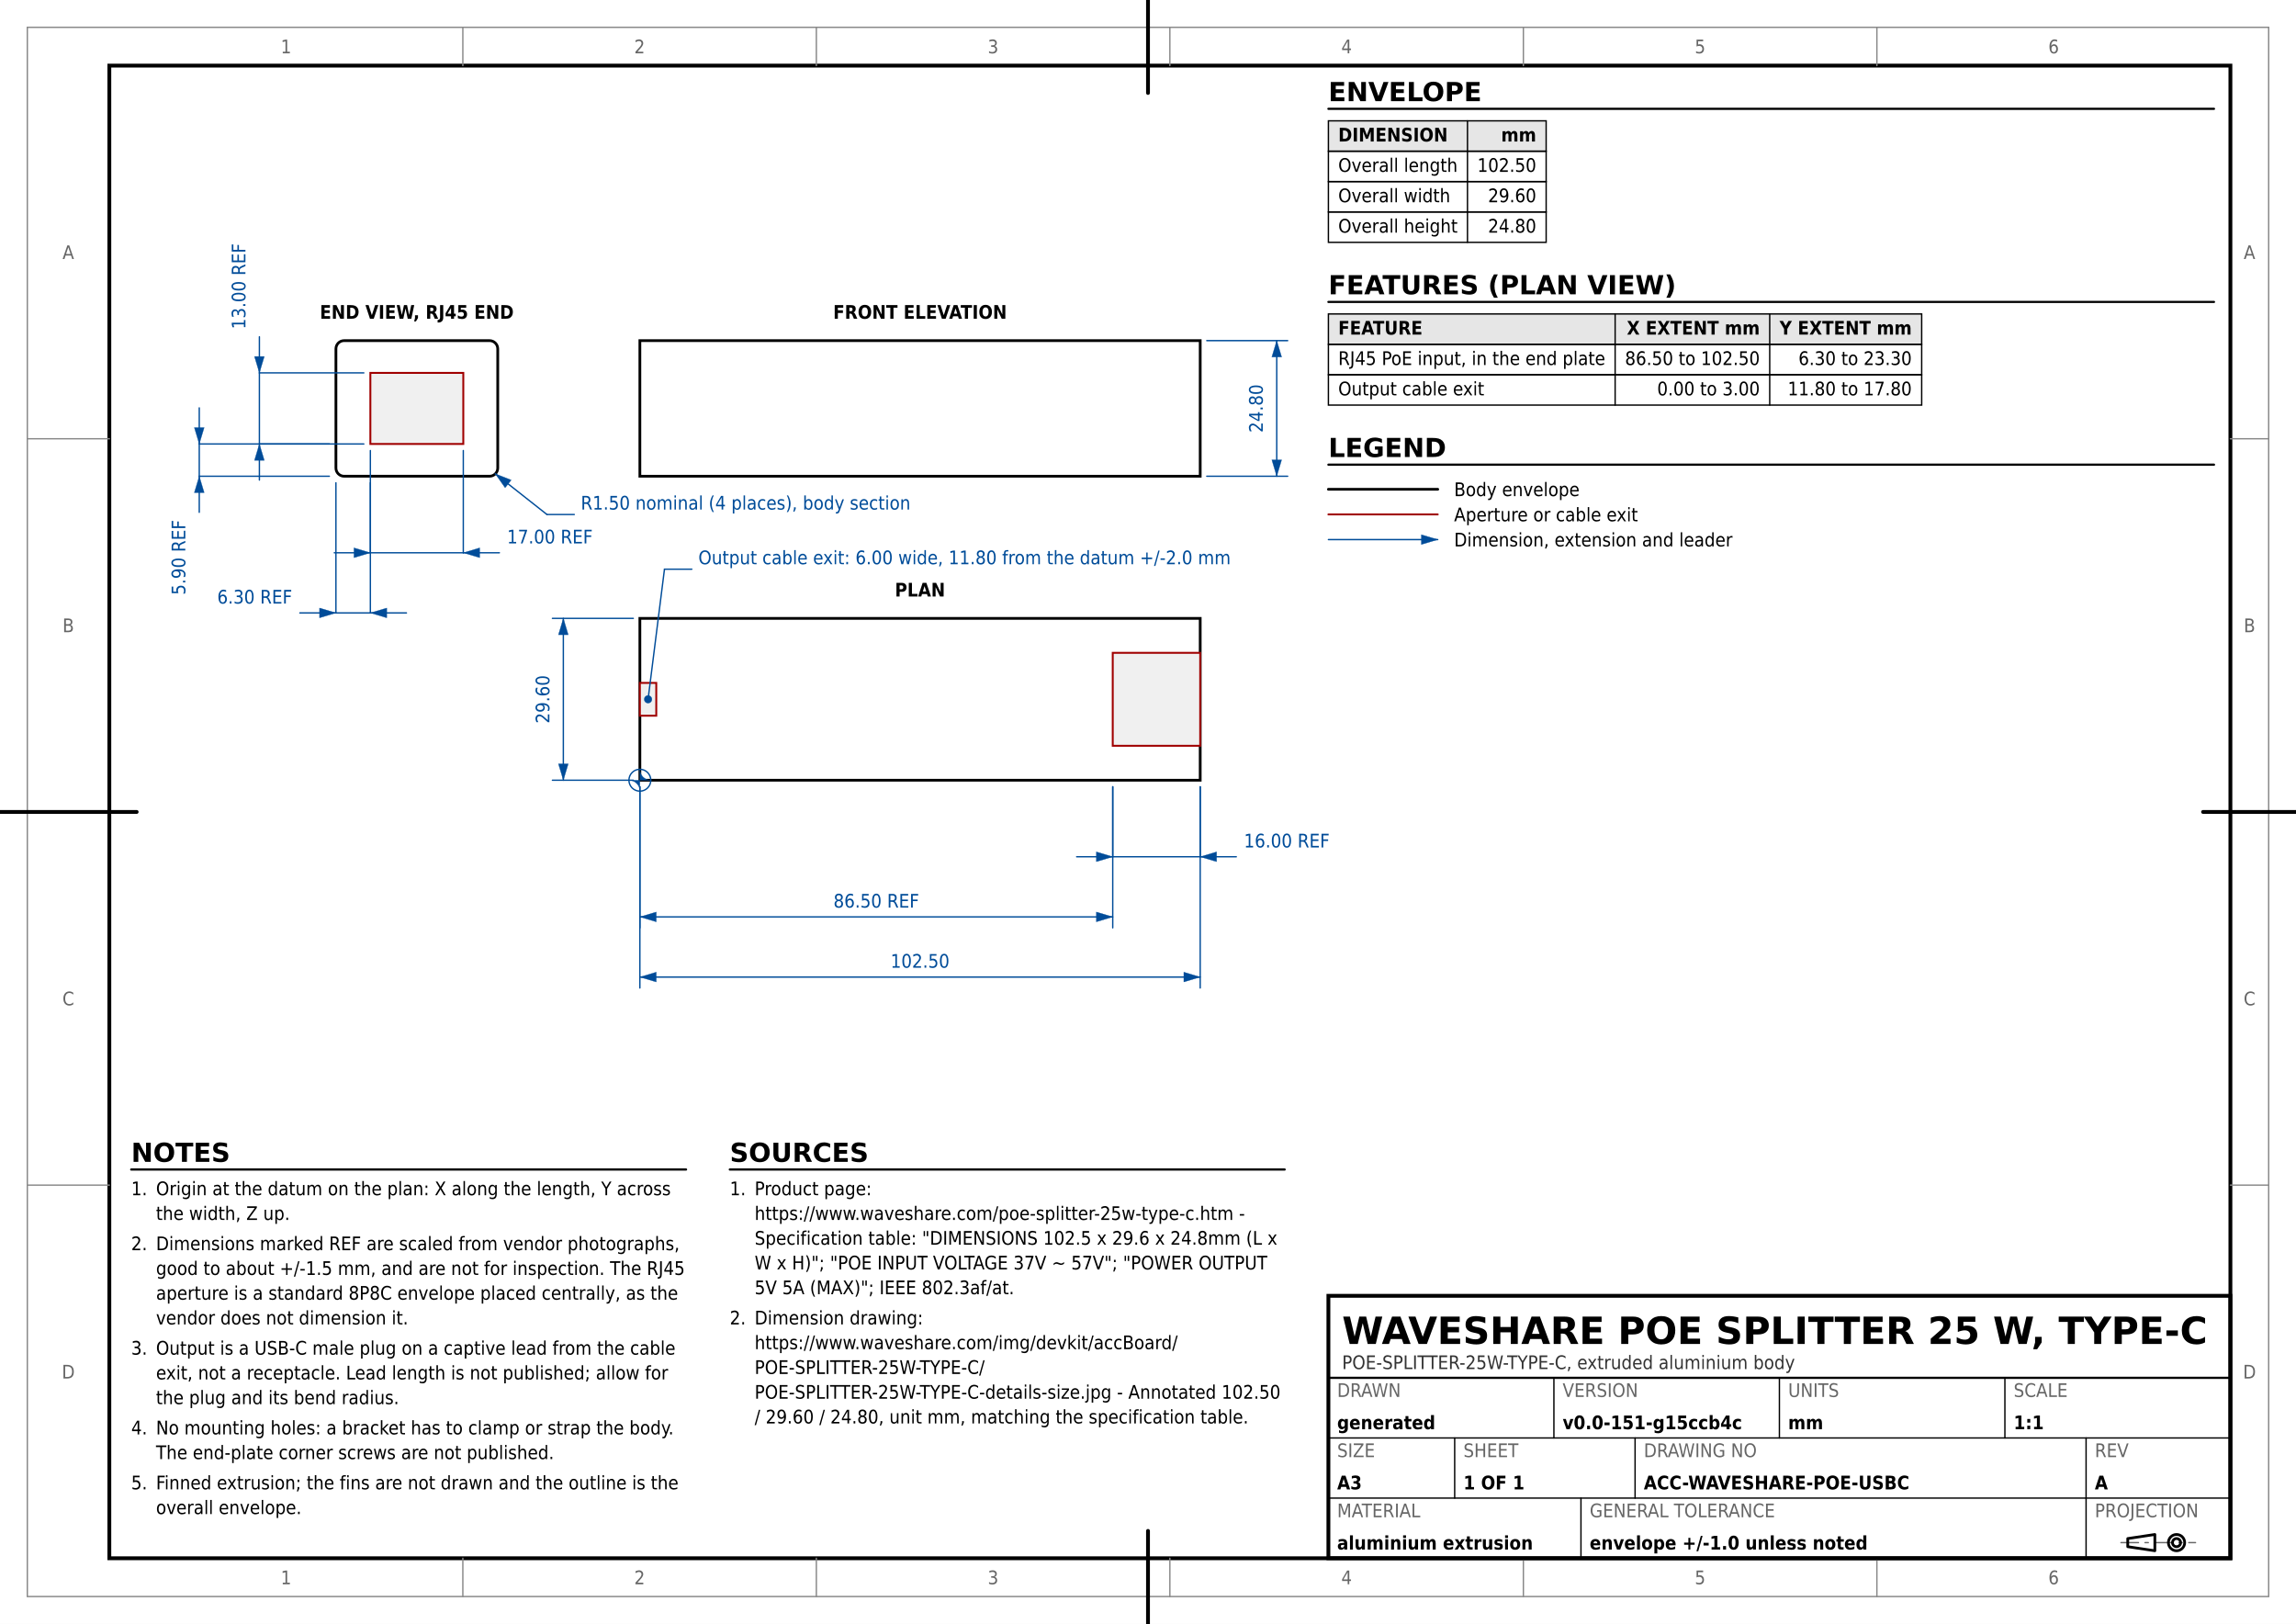
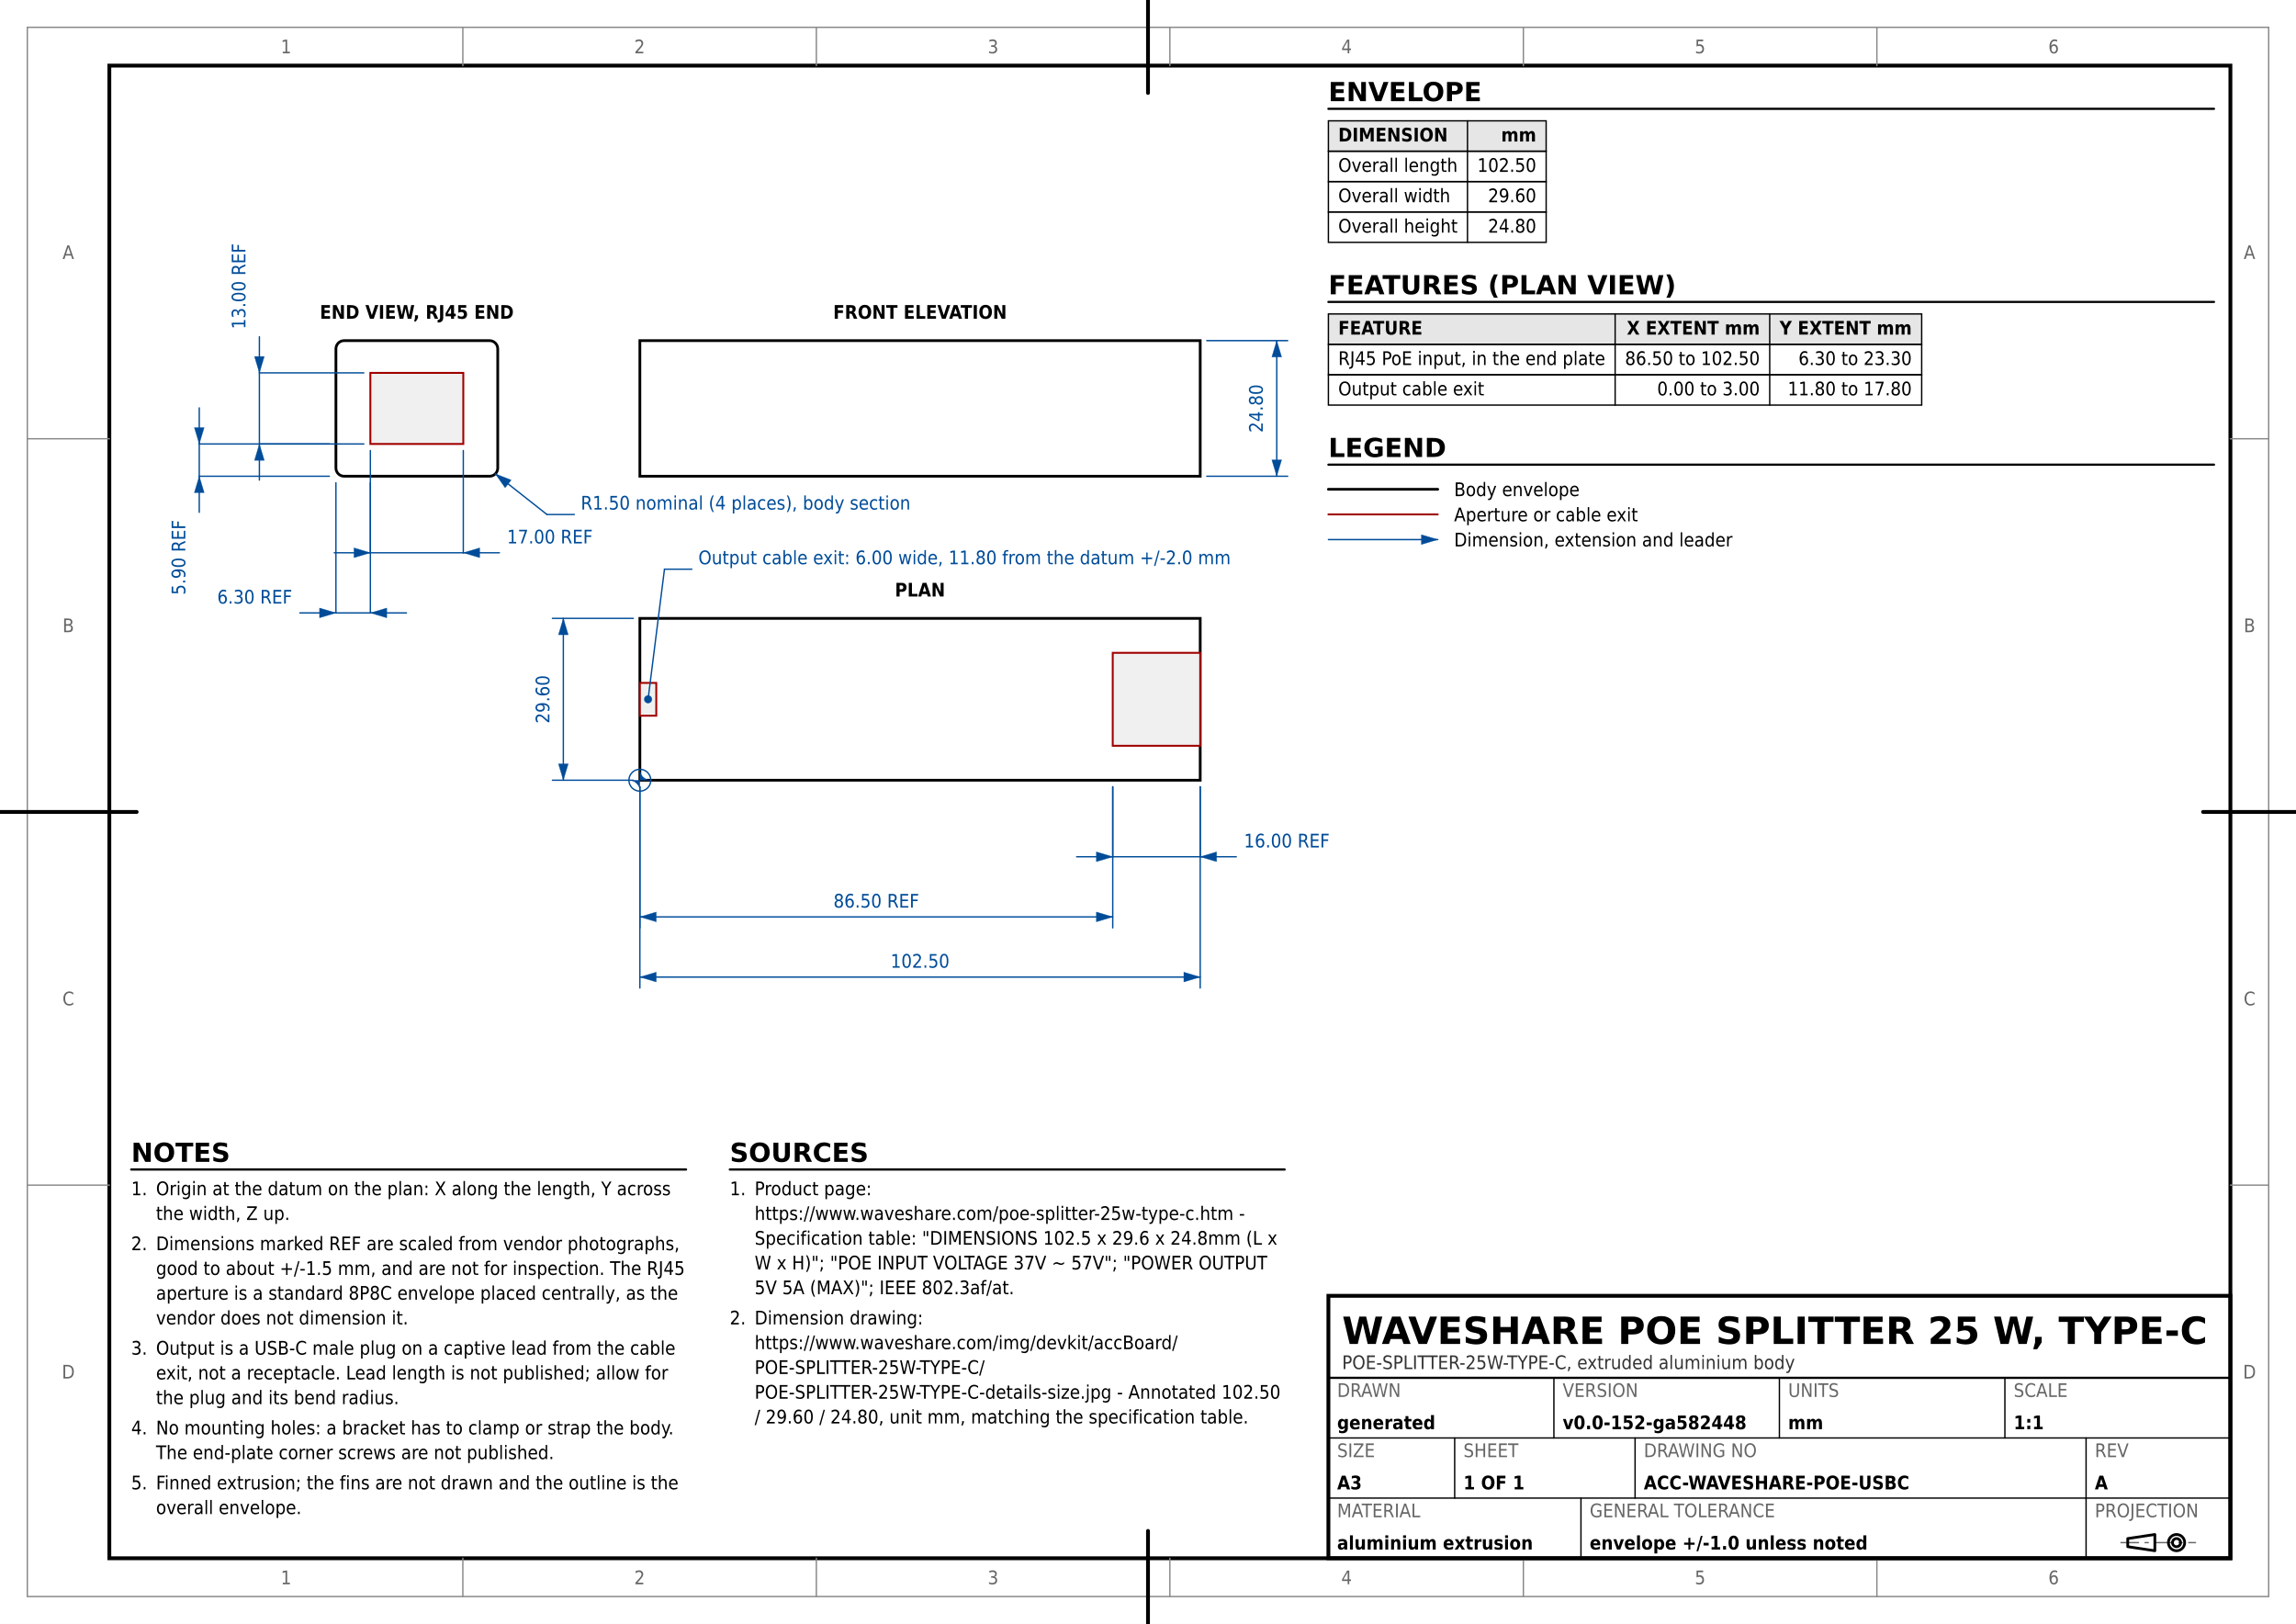
<svg xmlns="http://www.w3.org/2000/svg" version="1.1" width="420mm" height="297mm" viewBox="0 0 420 297">
  <rect width="100%" height="100%" fill="#ffffff" />
  <rect x="5" y="5" width="410" height="287" fill="none" stroke="#888888" stroke-width="0.25" />
  <rect x="20" y="12" width="388" height="273" fill="none" stroke="#000000" stroke-width="0.7" />
  <text x="52.333" y="289.75" font-family="DejaVu Sans Condensed, DejaVu Sans, Liberation Sans, sans-serif" font-size="3.429" fill="#666666" text-anchor="middle">1</text>
  <text x="52.333" y="9.75" font-family="DejaVu Sans Condensed, DejaVu Sans, Liberation Sans, sans-serif" font-size="3.429" fill="#666666" text-anchor="middle">1</text>
  <line x1="84.667" y1="292" x2="84.667" y2="285" stroke="#888888" stroke-width="0.25" stroke-linecap="round" />
  <line x1="84.667" y1="12" x2="84.667" y2="5" stroke="#888888" stroke-width="0.25" stroke-linecap="round" />
  <text x="117" y="289.75" font-family="DejaVu Sans Condensed, DejaVu Sans, Liberation Sans, sans-serif" font-size="3.429" fill="#666666" text-anchor="middle">2</text>
  <text x="117" y="9.75" font-family="DejaVu Sans Condensed, DejaVu Sans, Liberation Sans, sans-serif" font-size="3.429" fill="#666666" text-anchor="middle">2</text>
  <line x1="149.333" y1="292" x2="149.333" y2="285" stroke="#888888" stroke-width="0.25" stroke-linecap="round" />
  <line x1="149.333" y1="12" x2="149.333" y2="5" stroke="#888888" stroke-width="0.25" stroke-linecap="round" />
  <text x="181.667" y="289.75" font-family="DejaVu Sans Condensed, DejaVu Sans, Liberation Sans, sans-serif" font-size="3.429" fill="#666666" text-anchor="middle">3</text>
  <text x="181.667" y="9.75" font-family="DejaVu Sans Condensed, DejaVu Sans, Liberation Sans, sans-serif" font-size="3.429" fill="#666666" text-anchor="middle">3</text>
  <line x1="214" y1="292" x2="214" y2="285" stroke="#888888" stroke-width="0.25" stroke-linecap="round" />
  <line x1="214" y1="12" x2="214" y2="5" stroke="#888888" stroke-width="0.25" stroke-linecap="round" />
  <text x="246.333" y="289.75" font-family="DejaVu Sans Condensed, DejaVu Sans, Liberation Sans, sans-serif" font-size="3.429" fill="#666666" text-anchor="middle">4</text>
  <text x="246.333" y="9.75" font-family="DejaVu Sans Condensed, DejaVu Sans, Liberation Sans, sans-serif" font-size="3.429" fill="#666666" text-anchor="middle">4</text>
  <line x1="278.667" y1="292" x2="278.667" y2="285" stroke="#888888" stroke-width="0.25" stroke-linecap="round" />
  <line x1="278.667" y1="12" x2="278.667" y2="5" stroke="#888888" stroke-width="0.25" stroke-linecap="round" />
  <text x="311" y="289.75" font-family="DejaVu Sans Condensed, DejaVu Sans, Liberation Sans, sans-serif" font-size="3.429" fill="#666666" text-anchor="middle">5</text>
  <text x="311" y="9.75" font-family="DejaVu Sans Condensed, DejaVu Sans, Liberation Sans, sans-serif" font-size="3.429" fill="#666666" text-anchor="middle">5</text>
  <line x1="343.333" y1="292" x2="343.333" y2="285" stroke="#888888" stroke-width="0.25" stroke-linecap="round" />
  <line x1="343.333" y1="12" x2="343.333" y2="5" stroke="#888888" stroke-width="0.25" stroke-linecap="round" />
  <text x="375.667" y="289.75" font-family="DejaVu Sans Condensed, DejaVu Sans, Liberation Sans, sans-serif" font-size="3.429" fill="#666666" text-anchor="middle">6</text>
  <text x="375.667" y="9.75" font-family="DejaVu Sans Condensed, DejaVu Sans, Liberation Sans, sans-serif" font-size="3.429" fill="#666666" text-anchor="middle">6</text>
  <text x="12.5" y="252.125" font-family="DejaVu Sans Condensed, DejaVu Sans, Liberation Sans, sans-serif" font-size="3.429" fill="#666666" text-anchor="middle">D</text>
  <text x="411.5" y="252.125" font-family="DejaVu Sans Condensed, DejaVu Sans, Liberation Sans, sans-serif" font-size="3.429" fill="#666666" text-anchor="middle">D</text>
  <line x1="5" y1="216.75" x2="20" y2="216.75" stroke="#888888" stroke-width="0.25" stroke-linecap="round" />
  <line x1="408" y1="216.75" x2="415" y2="216.75" stroke="#888888" stroke-width="0.25" stroke-linecap="round" />
  <text x="12.5" y="183.875" font-family="DejaVu Sans Condensed, DejaVu Sans, Liberation Sans, sans-serif" font-size="3.429" fill="#666666" text-anchor="middle">C</text>
  <text x="411.5" y="183.875" font-family="DejaVu Sans Condensed, DejaVu Sans, Liberation Sans, sans-serif" font-size="3.429" fill="#666666" text-anchor="middle">C</text>
  <line x1="5" y1="148.5" x2="20" y2="148.5" stroke="#888888" stroke-width="0.25" stroke-linecap="round" />
  <line x1="408" y1="148.5" x2="415" y2="148.5" stroke="#888888" stroke-width="0.25" stroke-linecap="round" />
  <text x="12.5" y="115.625" font-family="DejaVu Sans Condensed, DejaVu Sans, Liberation Sans, sans-serif" font-size="3.429" fill="#666666" text-anchor="middle">B</text>
  <text x="411.5" y="115.625" font-family="DejaVu Sans Condensed, DejaVu Sans, Liberation Sans, sans-serif" font-size="3.429" fill="#666666" text-anchor="middle">B</text>
  <line x1="5" y1="80.25" x2="20" y2="80.25" stroke="#888888" stroke-width="0.25" stroke-linecap="round" />
  <line x1="408" y1="80.25" x2="415" y2="80.25" stroke="#888888" stroke-width="0.25" stroke-linecap="round" />
  <text x="12.5" y="47.375" font-family="DejaVu Sans Condensed, DejaVu Sans, Liberation Sans, sans-serif" font-size="3.429" fill="#666666" text-anchor="middle">A</text>
  <text x="411.5" y="47.375" font-family="DejaVu Sans Condensed, DejaVu Sans, Liberation Sans, sans-serif" font-size="3.429" fill="#666666" text-anchor="middle">A</text>
  <line x1="210" y1="297" x2="210" y2="280" stroke="#000000" stroke-width="0.7" stroke-linecap="round" />
  <line x1="210" y1="17" x2="210" y2="0" stroke="#000000" stroke-width="0.7" stroke-linecap="round" />
  <line x1="0" y1="148.5" x2="25" y2="148.5" stroke="#000000" stroke-width="0.7" stroke-linecap="round" />
  <line x1="403" y1="148.5" x2="420" y2="148.5" stroke="#000000" stroke-width="0.7" stroke-linecap="round" />
  <rect x="117.05" y="62.3" width="102.5" height="24.8" fill="none" stroke="#000000" stroke-width="0.5" />
  <rect x="117.05" y="113.1" width="102.5" height="29.6" fill="none" stroke="#000000" stroke-width="0.5" />
  <rect x="61.45" y="62.3" width="29.6" height="24.8" fill="none" stroke="#000000" stroke-width="0.5" rx="1.5" ry="1.5" />
  <text x="168.3" y="58.3" font-family="DejaVu Sans Condensed, DejaVu Sans, Liberation Sans, sans-serif" font-size="3.429" fill="#000000" text-anchor="middle" font-weight="bold">FRONT ELEVATION</text>
  <text x="168.3" y="109.1" font-family="DejaVu Sans Condensed, DejaVu Sans, Liberation Sans, sans-serif" font-size="3.429" fill="#000000" text-anchor="middle" font-weight="bold">PLAN</text>
  <text x="76.25" y="58.3" font-family="DejaVu Sans Condensed, DejaVu Sans, Liberation Sans, sans-serif" font-size="3.429" fill="#000000" text-anchor="middle" font-weight="bold">END VIEW, RJ45 END</text>
  <rect x="203.55" y="119.4" width="16" height="17" fill="#f0f0f0" stroke="#a00000" stroke-width="0.35" />
  <rect x="67.75" y="68.2" width="17" height="13" fill="#f0f0f0" stroke="#a00000" stroke-width="0.35" />
  <line x1="67.75" y1="82.4" x2="67.75" y2="101.1" stroke="#004c99" stroke-width="0.25" stroke-linecap="round" />
  <line x1="84.75" y1="82.4" x2="84.75" y2="101.1" stroke="#004c99" stroke-width="0.25" stroke-linecap="round" />
  <line x1="67.75" y1="101.1" x2="84.75" y2="101.1" stroke="#004c99" stroke-width="0.25" stroke-linecap="round" />
  <polygon points="67.75,101.1 64.75,100.2 64.75,102" fill="#004c99" stroke="#004c99" stroke-width="0.05" stroke-linejoin="round" />
  <polygon points="84.75,101.1 87.75,102 87.75,100.2" fill="#004c99" stroke="#004c99" stroke-width="0.05" stroke-linejoin="round" />
  <line x1="61.15" y1="101.1" x2="67.75" y2="101.1" stroke="#004c99" stroke-width="0.25" stroke-linecap="round" />
  <line x1="84.75" y1="101.1" x2="91.35" y2="101.1" stroke="#004c99" stroke-width="0.25" stroke-linecap="round" />
  <text x="92.75" y="99.391" font-family="DejaVu Sans Condensed, DejaVu Sans, Liberation Sans, sans-serif" font-size="3.429" fill="#004c99" text-anchor="start">17.00 REF</text>
  <line x1="61.45" y1="88.3" x2="61.45" y2="112.1" stroke="#004c99" stroke-width="0.25" stroke-linecap="round" />
  <line x1="67.75" y1="88.3" x2="67.75" y2="112.1" stroke="#004c99" stroke-width="0.25" stroke-linecap="round" />
  <line x1="61.45" y1="112.1" x2="67.75" y2="112.1" stroke="#004c99" stroke-width="0.25" stroke-linecap="round" />
  <polygon points="61.45,112.1 58.45,111.2 58.45,113" fill="#004c99" stroke="#004c99" stroke-width="0.05" stroke-linejoin="round" />
  <polygon points="67.75,112.1 70.75,113 70.75,111.2" fill="#004c99" stroke="#004c99" stroke-width="0.05" stroke-linejoin="round" />
  <line x1="54.85" y1="112.1" x2="61.45" y2="112.1" stroke="#004c99" stroke-width="0.25" stroke-linecap="round" />
  <line x1="67.75" y1="112.1" x2="74.35" y2="112.1" stroke="#004c99" stroke-width="0.25" stroke-linecap="round" />
  <text x="53.45" y="110.391" font-family="DejaVu Sans Condensed, DejaVu Sans, Liberation Sans, sans-serif" font-size="3.429" fill="#004c99" text-anchor="end">6.30 REF</text>
  <line x1="66.55" y1="81.2" x2="47.45" y2="81.2" stroke="#004c99" stroke-width="0.25" stroke-linecap="round" />
  <line x1="66.55" y1="68.2" x2="47.45" y2="68.2" stroke="#004c99" stroke-width="0.25" stroke-linecap="round" />
  <line x1="47.45" y1="81.2" x2="47.45" y2="68.2" stroke="#004c99" stroke-width="0.25" stroke-linecap="round" />
  <polygon points="47.45,81.2 46.55,84.2 48.35,84.2" fill="#004c99" stroke="#004c99" stroke-width="0.05" stroke-linejoin="round" />
  <polygon points="47.45,68.2 48.35,65.2 46.55,65.2" fill="#004c99" stroke="#004c99" stroke-width="0.05" stroke-linejoin="round" />
  <line x1="47.45" y1="87.8" x2="47.45" y2="81.2" stroke="#004c99" stroke-width="0.25" stroke-linecap="round" />
  <line x1="47.45" y1="68.2" x2="47.45" y2="61.6" stroke="#004c99" stroke-width="0.25" stroke-linecap="round" />
  <text x="44.895" y="60.2" font-family="DejaVu Sans Condensed, DejaVu Sans, Liberation Sans, sans-serif" font-size="3.429" fill="#004c99" text-anchor="start" transform="rotate(-90 44.8953 60.2)">13.00 REF</text>
  <line x1="60.25" y1="87.1" x2="36.45" y2="87.1" stroke="#004c99" stroke-width="0.25" stroke-linecap="round" />
  <line x1="60.25" y1="81.2" x2="36.45" y2="81.2" stroke="#004c99" stroke-width="0.25" stroke-linecap="round" />
  <line x1="36.45" y1="87.1" x2="36.45" y2="81.2" stroke="#004c99" stroke-width="0.25" stroke-linecap="round" />
  <polygon points="36.45,87.1 35.55,90.1 37.35,90.1" fill="#004c99" stroke="#004c99" stroke-width="0.05" stroke-linejoin="round" />
  <polygon points="36.45,81.2 37.35,78.2 35.55,78.2" fill="#004c99" stroke="#004c99" stroke-width="0.05" stroke-linejoin="round" />
  <line x1="36.45" y1="93.7" x2="36.45" y2="87.1" stroke="#004c99" stroke-width="0.25" stroke-linecap="round" />
  <line x1="36.45" y1="81.2" x2="36.45" y2="74.6" stroke="#004c99" stroke-width="0.25" stroke-linecap="round" />
  <text x="33.895" y="95.1" font-family="DejaVu Sans Condensed, DejaVu Sans, Liberation Sans, sans-serif" font-size="3.429" fill="#004c99" text-anchor="end" transform="rotate(-90 33.8953 95.1)">5.90 REF</text>
  <line x1="203.55" y1="143.9" x2="203.55" y2="156.7" stroke="#004c99" stroke-width="0.25" stroke-linecap="round" />
  <line x1="219.55" y1="143.9" x2="219.55" y2="156.7" stroke="#004c99" stroke-width="0.25" stroke-linecap="round" />
  <line x1="203.55" y1="156.7" x2="219.55" y2="156.7" stroke="#004c99" stroke-width="0.25" stroke-linecap="round" />
  <polygon points="203.55,156.7 200.55,155.8 200.55,157.6" fill="#004c99" stroke="#004c99" stroke-width="0.05" stroke-linejoin="round" />
  <polygon points="219.55,156.7 222.55,157.6 222.55,155.8" fill="#004c99" stroke="#004c99" stroke-width="0.05" stroke-linejoin="round" />
  <line x1="196.95" y1="156.7" x2="203.55" y2="156.7" stroke="#004c99" stroke-width="0.25" stroke-linecap="round" />
  <line x1="219.55" y1="156.7" x2="226.15" y2="156.7" stroke="#004c99" stroke-width="0.25" stroke-linecap="round" />
  <text x="227.55" y="154.991" font-family="DejaVu Sans Condensed, DejaVu Sans, Liberation Sans, sans-serif" font-size="3.429" fill="#004c99" text-anchor="start">16.00 REF</text>
  <line x1="117.05" y1="143.9" x2="117.05" y2="169.7" stroke="#004c99" stroke-width="0.25" stroke-linecap="round" />
  <line x1="203.55" y1="143.9" x2="203.55" y2="169.7" stroke="#004c99" stroke-width="0.25" stroke-linecap="round" />
  <line x1="117.05" y1="167.7" x2="203.55" y2="167.7" stroke="#004c99" stroke-width="0.25" stroke-linecap="round" />
  <polygon points="117.05,167.7 120.05,168.6 120.05,166.8" fill="#004c99" stroke="#004c99" stroke-width="0.05" stroke-linejoin="round" />
  <polygon points="203.55,167.7 200.55,166.8 200.55,168.6" fill="#004c99" stroke="#004c99" stroke-width="0.05" stroke-linejoin="round" />
  <text x="160.3" y="165.991" font-family="DejaVu Sans Condensed, DejaVu Sans, Liberation Sans, sans-serif" font-size="3.429" fill="#004c99" text-anchor="middle">86.50 REF</text>
  <rect x="117.05" y="124.9" width="3" height="6" fill="#f0f0f0" stroke="#a00000" stroke-width="0.35" />
  <circle cx="118.55" cy="127.9" r="0.7" fill="#004c99" stroke="#004c99" stroke-width="0.05" />
  <line x1="118.55" y1="127.9" x2="121.55" y2="104.1" stroke="#004c99" stroke-width="0.25" stroke-linecap="round" />
  <line x1="121.55" y1="104.1" x2="126.55" y2="104.1" stroke="#004c99" stroke-width="0.25" stroke-linecap="round" />
  <text x="127.75" y="103.2" font-family="DejaVu Sans Condensed, DejaVu Sans, Liberation Sans, sans-serif" font-size="3.429" fill="#004c99" text-anchor="start">Output cable exit: 6.00 wide, 11.80 from the datum +/-2.0 mm</text>
  <line x1="117.05" y1="143.9" x2="117.05" y2="180.7" stroke="#004c99" stroke-width="0.25" stroke-linecap="round" />
  <line x1="219.55" y1="143.9" x2="219.55" y2="180.7" stroke="#004c99" stroke-width="0.25" stroke-linecap="round" />
  <line x1="117.05" y1="178.7" x2="219.55" y2="178.7" stroke="#004c99" stroke-width="0.25" stroke-linecap="round" />
  <polygon points="117.05,178.7 120.05,179.6 120.05,177.8" fill="#004c99" stroke="#004c99" stroke-width="0.05" stroke-linejoin="round" />
  <polygon points="219.55,178.7 216.55,177.8 216.55,179.6" fill="#004c99" stroke="#004c99" stroke-width="0.05" stroke-linejoin="round" />
  <text x="168.3" y="176.991" font-family="DejaVu Sans Condensed, DejaVu Sans, Liberation Sans, sans-serif" font-size="3.429" fill="#004c99" text-anchor="middle">102.50</text>
  <line x1="115.85" y1="142.7" x2="101.05" y2="142.7" stroke="#004c99" stroke-width="0.25" stroke-linecap="round" />
  <line x1="115.85" y1="113.1" x2="101.05" y2="113.1" stroke="#004c99" stroke-width="0.25" stroke-linecap="round" />
  <line x1="103.05" y1="142.7" x2="103.05" y2="113.1" stroke="#004c99" stroke-width="0.25" stroke-linecap="round" />
  <polygon points="103.05,142.7 103.95,139.7 102.15,139.7" fill="#004c99" stroke="#004c99" stroke-width="0.05" stroke-linejoin="round" />
  <polygon points="103.05,113.1 102.15,116.1 103.95,116.1" fill="#004c99" stroke="#004c99" stroke-width="0.05" stroke-linejoin="round" />
  <text x="100.495" y="127.9" font-family="DejaVu Sans Condensed, DejaVu Sans, Liberation Sans, sans-serif" font-size="3.429" fill="#004c99" text-anchor="middle" transform="rotate(-90 100.4953 127.9)">29.60</text>
  <line x1="220.75" y1="87.1" x2="235.55" y2="87.1" stroke="#004c99" stroke-width="0.25" stroke-linecap="round" />
  <line x1="220.75" y1="62.3" x2="235.55" y2="62.3" stroke="#004c99" stroke-width="0.25" stroke-linecap="round" />
  <line x1="233.55" y1="87.1" x2="233.55" y2="62.3" stroke="#004c99" stroke-width="0.25" stroke-linecap="round" />
  <polygon points="233.55,87.1 234.45,84.1 232.65,84.1" fill="#004c99" stroke="#004c99" stroke-width="0.05" stroke-linejoin="round" />
  <polygon points="233.55,62.3 232.65,65.3 234.45,65.3" fill="#004c99" stroke="#004c99" stroke-width="0.05" stroke-linejoin="round" />
  <text x="230.995" y="74.7" font-family="DejaVu Sans Condensed, DejaVu Sans, Liberation Sans, sans-serif" font-size="3.429" fill="#004c99" text-anchor="middle" transform="rotate(-90 230.9953 74.7)">24.80</text>
  <polygon points="90.6,86.65 92.399,89.214 93.513,87.8" fill="#004c99" stroke="#004c99" stroke-width="0.05" stroke-linejoin="round" />
  <line x1="90.6" y1="86.65" x2="100.05" y2="94.1" stroke="#004c99" stroke-width="0.25" stroke-linecap="round" />
  <line x1="100.05" y1="94.1" x2="105.05" y2="94.1" stroke="#004c99" stroke-width="0.25" stroke-linecap="round" />
  <text x="106.25" y="93.2" font-family="DejaVu Sans Condensed, DejaVu Sans, Liberation Sans, sans-serif" font-size="3.429" fill="#004c99" text-anchor="start">R1.50 nominal (4 places), body section</text>
  <circle cx="117.05" cy="142.7" r="2" fill="none" stroke="#004c99" stroke-width="0.25" />
  <path d="M 117.05 142.7 L 119.05 142.7 A 2.0 2.0 0 0 1 117.05 140.7 Z" fill="#004c99" stroke="#004c99" stroke-width="0.05" stroke-linejoin="round" stroke-linecap="round" />
  <path d="M 117.05 142.7 L 115.05 142.7 A 2.0 2.0 0 0 1 117.05 144.7 Z" fill="#004c99" stroke="#004c99" stroke-width="0.05" stroke-linejoin="round" stroke-linecap="round" />
  <text x="243" y="18.5" font-family="DejaVu Sans, Liberation Sans, sans-serif" font-size="4.801" fill="#000000" text-anchor="start" font-weight="bold">ENVELOPE</text>
  <line x1="243" y1="19.9" x2="405" y2="19.9" stroke="#000000" stroke-width="0.4" stroke-linecap="round" />
  <rect x="243" y="22.1" width="39.833" height="5.556" fill="#e6e6e6" stroke="#000000" stroke-width="0.25" />
  <text x="244.8" y="25.878" font-family="DejaVu Sans Condensed, DejaVu Sans, Liberation Sans, sans-serif" font-size="3.429" fill="#000000" text-anchor="start" font-weight="bold">DIMENSION</text>
  <text x="281.033" y="25.878" font-family="DejaVu Sans Condensed, DejaVu Sans, Liberation Sans, sans-serif" font-size="3.429" fill="#000000" text-anchor="end" font-weight="bold">mm</text>
  <rect x="243" y="27.656" width="39.833" height="5.556" fill="none" stroke="#000000" stroke-width="0.25" />
  <text x="244.8" y="31.433" font-family="DejaVu Sans Condensed, DejaVu Sans, Liberation Sans, sans-serif" font-size="3.429" fill="#000000" text-anchor="start">Overall length</text>
  <text x="281.033" y="31.433" font-family="DejaVu Sans Condensed, DejaVu Sans, Liberation Sans, sans-serif" font-size="3.429" fill="#000000" text-anchor="end">102.50</text>
  <rect x="243" y="33.211" width="39.833" height="5.556" fill="none" stroke="#000000" stroke-width="0.25" />
  <text x="244.8" y="36.989" font-family="DejaVu Sans Condensed, DejaVu Sans, Liberation Sans, sans-serif" font-size="3.429" fill="#000000" text-anchor="start">Overall width</text>
  <text x="281.033" y="36.989" font-family="DejaVu Sans Condensed, DejaVu Sans, Liberation Sans, sans-serif" font-size="3.429" fill="#000000" text-anchor="end">29.60</text>
  <rect x="243" y="38.767" width="39.833" height="5.556" fill="none" stroke="#000000" stroke-width="0.25" />
  <text x="244.8" y="42.544" font-family="DejaVu Sans Condensed, DejaVu Sans, Liberation Sans, sans-serif" font-size="3.429" fill="#000000" text-anchor="start">Overall height</text>
  <text x="281.033" y="42.544" font-family="DejaVu Sans Condensed, DejaVu Sans, Liberation Sans, sans-serif" font-size="3.429" fill="#000000" text-anchor="end">24.80</text>
  <line x1="268.441" y1="22.1" x2="268.441" y2="44.322" stroke="#000000" stroke-width="0.25" stroke-linecap="round" />
  <text x="243" y="53.822" font-family="DejaVu Sans, Liberation Sans, sans-serif" font-size="4.801" fill="#000000" text-anchor="start" font-weight="bold">FEATURES (PLAN VIEW)</text>
  <line x1="243" y1="55.222" x2="405" y2="55.222" stroke="#000000" stroke-width="0.4" stroke-linecap="round" />
  <rect x="243" y="57.422" width="108.528" height="5.556" fill="#e6e6e6" stroke="#000000" stroke-width="0.25" />
  <text x="244.8" y="61.2" font-family="DejaVu Sans Condensed, DejaVu Sans, Liberation Sans, sans-serif" font-size="3.429" fill="#000000" text-anchor="start" font-weight="bold">FEATURE</text>
  <text x="321.929" y="61.2" font-family="DejaVu Sans Condensed, DejaVu Sans, Liberation Sans, sans-serif" font-size="3.429" fill="#000000" text-anchor="end" font-weight="bold">X EXTENT mm</text>
  <text x="349.728" y="61.2" font-family="DejaVu Sans Condensed, DejaVu Sans, Liberation Sans, sans-serif" font-size="3.429" fill="#000000" text-anchor="end" font-weight="bold">Y EXTENT mm</text>
  <rect x="243" y="62.978" width="108.528" height="5.556" fill="none" stroke="#000000" stroke-width="0.25" />
  <text x="244.8" y="66.756" font-family="DejaVu Sans Condensed, DejaVu Sans, Liberation Sans, sans-serif" font-size="3.429" fill="#000000" text-anchor="start">RJ45 PoE input, in the end plate</text>
  <text x="321.929" y="66.756" font-family="DejaVu Sans Condensed, DejaVu Sans, Liberation Sans, sans-serif" font-size="3.429" fill="#000000" text-anchor="end">86.50 to 102.50</text>
  <text x="349.728" y="66.756" font-family="DejaVu Sans Condensed, DejaVu Sans, Liberation Sans, sans-serif" font-size="3.429" fill="#000000" text-anchor="end">6.30 to 23.30</text>
  <rect x="243" y="68.533" width="108.528" height="5.556" fill="none" stroke="#000000" stroke-width="0.25" />
  <text x="244.8" y="72.311" font-family="DejaVu Sans Condensed, DejaVu Sans, Liberation Sans, sans-serif" font-size="3.429" fill="#000000" text-anchor="start">Output cable exit</text>
  <text x="321.929" y="72.311" font-family="DejaVu Sans Condensed, DejaVu Sans, Liberation Sans, sans-serif" font-size="3.429" fill="#000000" text-anchor="end">0.00 to 3.00</text>
  <text x="349.728" y="72.311" font-family="DejaVu Sans Condensed, DejaVu Sans, Liberation Sans, sans-serif" font-size="3.429" fill="#000000" text-anchor="end">11.80 to 17.80</text>
  <line x1="295.452" y1="57.422" x2="295.452" y2="74.089" stroke="#000000" stroke-width="0.25" stroke-linecap="round" />
  <line x1="323.729" y1="57.422" x2="323.729" y2="74.089" stroke="#000000" stroke-width="0.25" stroke-linecap="round" />
  <text x="243" y="83.589" font-family="DejaVu Sans, Liberation Sans, sans-serif" font-size="4.801" fill="#000000" text-anchor="start" font-weight="bold">LEGEND</text>
  <line x1="243" y1="84.989" x2="405" y2="84.989" stroke="#000000" stroke-width="0.4" stroke-linecap="round" />
  <line x1="243" y1="89.489" x2="263" y2="89.489" stroke="#000000" stroke-width="0.5" stroke-linecap="round" />
  <text x="266" y="90.739" font-family="DejaVu Sans Condensed, DejaVu Sans, Liberation Sans, sans-serif" font-size="3.429" fill="#000000" text-anchor="start">Body envelope</text>
  <line x1="243" y1="94.089" x2="263" y2="94.089" stroke="#a00000" stroke-width="0.35" stroke-linecap="round" />
  <text x="266" y="95.339" font-family="DejaVu Sans Condensed, DejaVu Sans, Liberation Sans, sans-serif" font-size="3.429" fill="#000000" text-anchor="start">Aperture or cable exit</text>
  <line x1="243" y1="98.689" x2="263" y2="98.689" stroke="#004c99" stroke-width="0.25" stroke-linecap="round" />
  <polygon points="263,98.689 260,97.789 260,99.589" fill="#004c99" stroke="#004c99" stroke-width="0.05" stroke-linejoin="round" />
  <text x="266" y="99.939" font-family="DejaVu Sans Condensed, DejaVu Sans, Liberation Sans, sans-serif" font-size="3.429" fill="#000000" text-anchor="start">Dimension, extension and leader</text>
  <text x="24" y="212.5" font-family="DejaVu Sans, Liberation Sans, sans-serif" font-size="4.801" fill="#000000" text-anchor="start" font-weight="bold">NOTES</text>
  <line x1="24" y1="213.9" x2="125.5" y2="213.9" stroke="#000000" stroke-width="0.4" stroke-linecap="round" />
  <text x="24" y="218.6" font-family="DejaVu Sans Condensed, DejaVu Sans, Liberation Sans, sans-serif" font-size="3.429" fill="#000000" text-anchor="start">1.</text>
  <text x="28.542" y="218.6" font-family="DejaVu Sans Condensed, DejaVu Sans, Liberation Sans, sans-serif" font-size="3.429" fill="#000000" text-anchor="start">Origin at the datum on the plan: X along the length, Y across</text>
  <text x="28.542" y="223.127" font-family="DejaVu Sans Condensed, DejaVu Sans, Liberation Sans, sans-serif" font-size="3.429" fill="#000000" text-anchor="start">the width, Z up.</text>
  <text x="24" y="228.654" font-family="DejaVu Sans Condensed, DejaVu Sans, Liberation Sans, sans-serif" font-size="3.429" fill="#000000" text-anchor="start">2.</text>
  <text x="28.542" y="228.654" font-family="DejaVu Sans Condensed, DejaVu Sans, Liberation Sans, sans-serif" font-size="3.429" fill="#000000" text-anchor="start">Dimensions marked REF are scaled from vendor photographs,</text>
  <text x="28.542" y="233.18" font-family="DejaVu Sans Condensed, DejaVu Sans, Liberation Sans, sans-serif" font-size="3.429" fill="#000000" text-anchor="start">good to about +/-1.5 mm, and are not for inspection. The RJ45</text>
  <text x="28.542" y="237.707" font-family="DejaVu Sans Condensed, DejaVu Sans, Liberation Sans, sans-serif" font-size="3.429" fill="#000000" text-anchor="start">aperture is a standard 8P8C envelope placed centrally, as the</text>
  <text x="28.542" y="242.234" font-family="DejaVu Sans Condensed, DejaVu Sans, Liberation Sans, sans-serif" font-size="3.429" fill="#000000" text-anchor="start">vendor does not dimension it.</text>
  <text x="24" y="247.761" font-family="DejaVu Sans Condensed, DejaVu Sans, Liberation Sans, sans-serif" font-size="3.429" fill="#000000" text-anchor="start">3.</text>
  <text x="28.542" y="247.761" font-family="DejaVu Sans Condensed, DejaVu Sans, Liberation Sans, sans-serif" font-size="3.429" fill="#000000" text-anchor="start">Output is a USB-C male plug on a captive lead from the cable</text>
  <text x="28.542" y="252.287" font-family="DejaVu Sans Condensed, DejaVu Sans, Liberation Sans, sans-serif" font-size="3.429" fill="#000000" text-anchor="start">exit, not a receptacle. Lead length is not published; allow for</text>
  <text x="28.542" y="256.814" font-family="DejaVu Sans Condensed, DejaVu Sans, Liberation Sans, sans-serif" font-size="3.429" fill="#000000" text-anchor="start">the plug and its bend radius.</text>
  <text x="24" y="262.341" font-family="DejaVu Sans Condensed, DejaVu Sans, Liberation Sans, sans-serif" font-size="3.429" fill="#000000" text-anchor="start">4.</text>
  <text x="28.542" y="262.341" font-family="DejaVu Sans Condensed, DejaVu Sans, Liberation Sans, sans-serif" font-size="3.429" fill="#000000" text-anchor="start">No mounting holes: a bracket has to clamp or strap the body.</text>
  <text x="28.542" y="266.868" font-family="DejaVu Sans Condensed, DejaVu Sans, Liberation Sans, sans-serif" font-size="3.429" fill="#000000" text-anchor="start">The end-plate corner screws are not published.</text>
  <text x="24" y="272.394" font-family="DejaVu Sans Condensed, DejaVu Sans, Liberation Sans, sans-serif" font-size="3.429" fill="#000000" text-anchor="start">5.</text>
  <text x="28.542" y="272.394" font-family="DejaVu Sans Condensed, DejaVu Sans, Liberation Sans, sans-serif" font-size="3.429" fill="#000000" text-anchor="start">Finned extrusion; the fins are not drawn and the outline is the</text>
  <text x="28.542" y="276.921" font-family="DejaVu Sans Condensed, DejaVu Sans, Liberation Sans, sans-serif" font-size="3.429" fill="#000000" text-anchor="start">overall envelope.</text>
  <text x="133.5" y="212.5" font-family="DejaVu Sans, Liberation Sans, sans-serif" font-size="4.801" fill="#000000" text-anchor="start" font-weight="bold">SOURCES</text>
  <line x1="133.5" y1="213.9" x2="235" y2="213.9" stroke="#000000" stroke-width="0.4" stroke-linecap="round" />
  <text x="133.5" y="218.6" font-family="DejaVu Sans Condensed, DejaVu Sans, Liberation Sans, sans-serif" font-size="3.429" fill="#000000" text-anchor="start">1.</text>
  <text x="138.042" y="218.6" font-family="DejaVu Sans Condensed, DejaVu Sans, Liberation Sans, sans-serif" font-size="3.429" fill="#000000" text-anchor="start">Product page:</text>
  <text x="138.042" y="223.127" font-family="DejaVu Sans Condensed, DejaVu Sans, Liberation Sans, sans-serif" font-size="3.429" fill="#000000" text-anchor="start">https://www.waveshare.com/poe-splitter-25w-type-c.htm -</text>
  <text x="138.042" y="227.654" font-family="DejaVu Sans Condensed, DejaVu Sans, Liberation Sans, sans-serif" font-size="3.429" fill="#000000" text-anchor="start">Specification table: "DIMENSIONS 102.5 x 29.6 x 24.8mm (L x</text>
  <text x="138.042" y="232.18" font-family="DejaVu Sans Condensed, DejaVu Sans, Liberation Sans, sans-serif" font-size="3.429" fill="#000000" text-anchor="start">W x H)"; "POE INPUT VOLTAGE 37V ~ 57V"; "POWER OUTPUT</text>
  <text x="138.042" y="236.707" font-family="DejaVu Sans Condensed, DejaVu Sans, Liberation Sans, sans-serif" font-size="3.429" fill="#000000" text-anchor="start">5V 5A (MAX)"; IEEE 802.3af/at.</text>
  <text x="133.5" y="242.234" font-family="DejaVu Sans Condensed, DejaVu Sans, Liberation Sans, sans-serif" font-size="3.429" fill="#000000" text-anchor="start">2.</text>
  <text x="138.042" y="242.234" font-family="DejaVu Sans Condensed, DejaVu Sans, Liberation Sans, sans-serif" font-size="3.429" fill="#000000" text-anchor="start">Dimension drawing:</text>
  <text x="138.042" y="246.761" font-family="DejaVu Sans Condensed, DejaVu Sans, Liberation Sans, sans-serif" font-size="3.429" fill="#000000" text-anchor="start">https://www.waveshare.com/img/devkit/accBoard/</text>
  <text x="138.042" y="251.287" font-family="DejaVu Sans Condensed, DejaVu Sans, Liberation Sans, sans-serif" font-size="3.429" fill="#000000" text-anchor="start">POE-SPLITTER-25W-TYPE-C/</text>
  <text x="138.042" y="255.814" font-family="DejaVu Sans Condensed, DejaVu Sans, Liberation Sans, sans-serif" font-size="3.429" fill="#000000" text-anchor="start">POE-SPLITTER-25W-TYPE-C-details-size.jpg - Annotated 102.50</text>
  <text x="138.042" y="260.341" font-family="DejaVu Sans Condensed, DejaVu Sans, Liberation Sans, sans-serif" font-size="3.429" fill="#000000" text-anchor="start">/ 29.60 / 24.80, unit mm, matching the specification table.</text>
  <rect x="243" y="237" width="165" height="48" fill="none" stroke="#000000" stroke-width="0.7" />
  <line x1="243" y1="252" x2="408" y2="252" stroke="#000000" stroke-width="0.4" stroke-linecap="round" />
  <text x="245.5" y="245.8" font-family="DejaVu Sans, Liberation Sans, sans-serif" font-size="6.859" fill="#000000" text-anchor="start" font-weight="bold">WAVESHARE POE SPLITTER 25 W, TYPE-C</text>
  <text x="245.5" y="250.4" font-family="DejaVu Sans Condensed, DejaVu Sans, Liberation Sans, sans-serif" font-size="3.429" fill="#333333" text-anchor="start">POE-SPLITTER-25W-TYPE-C, extruded aluminium body</text>
  <text x="244.6" y="255.5" font-family="DejaVu Sans Condensed, DejaVu Sans, Liberation Sans, sans-serif" font-size="3.429" fill="#666666" text-anchor="start">DRAWN</text>
  <text x="244.6" y="261.4" font-family="DejaVu Sans Condensed, DejaVu Sans, Liberation Sans, sans-serif" font-size="3.429" fill="#000000" text-anchor="start" font-weight="bold">generated</text>
  <line x1="284.25" y1="263" x2="284.25" y2="252" stroke="#000000" stroke-width="0.25" stroke-linecap="round" />
  <text x="285.85" y="255.5" font-family="DejaVu Sans Condensed, DejaVu Sans, Liberation Sans, sans-serif" font-size="3.429" fill="#666666" text-anchor="start">VERSION</text>
-   <text x="285.85" y="261.4" font-family="DejaVu Sans Condensed, DejaVu Sans, Liberation Sans, sans-serif" font-size="3.429" fill="#000000" text-anchor="start" font-weight="bold">v0.0-151-g15ccb4c</text>
+   <text x="285.85" y="261.4" font-family="DejaVu Sans Condensed, DejaVu Sans, Liberation Sans, sans-serif" font-size="3.429" fill="#000000" text-anchor="start" font-weight="bold">v0.0-152-ga582448</text>
  <line x1="325.5" y1="263" x2="325.5" y2="252" stroke="#000000" stroke-width="0.25" stroke-linecap="round" />
  <text x="327.1" y="255.5" font-family="DejaVu Sans Condensed, DejaVu Sans, Liberation Sans, sans-serif" font-size="3.429" fill="#666666" text-anchor="start">UNITS</text>
  <text x="327.1" y="261.4" font-family="DejaVu Sans Condensed, DejaVu Sans, Liberation Sans, sans-serif" font-size="3.429" fill="#000000" text-anchor="start" font-weight="bold">mm</text>
  <line x1="366.75" y1="263" x2="366.75" y2="252" stroke="#000000" stroke-width="0.25" stroke-linecap="round" />
  <text x="368.35" y="255.5" font-family="DejaVu Sans Condensed, DejaVu Sans, Liberation Sans, sans-serif" font-size="3.429" fill="#666666" text-anchor="start">SCALE</text>
  <text x="368.35" y="261.4" font-family="DejaVu Sans Condensed, DejaVu Sans, Liberation Sans, sans-serif" font-size="3.429" fill="#000000" text-anchor="start" font-weight="bold">1:1</text>
  <line x1="243" y1="263" x2="408" y2="263" stroke="#000000" stroke-width="0.25" stroke-linecap="round" />
  <text x="244.6" y="266.5" font-family="DejaVu Sans Condensed, DejaVu Sans, Liberation Sans, sans-serif" font-size="3.429" fill="#666666" text-anchor="start">SIZE</text>
  <text x="244.6" y="272.4" font-family="DejaVu Sans Condensed, DejaVu Sans, Liberation Sans, sans-serif" font-size="3.429" fill="#000000" text-anchor="start" font-weight="bold">A3</text>
  <line x1="266.1" y1="274" x2="266.1" y2="263" stroke="#000000" stroke-width="0.25" stroke-linecap="round" />
  <text x="267.7" y="266.5" font-family="DejaVu Sans Condensed, DejaVu Sans, Liberation Sans, sans-serif" font-size="3.429" fill="#666666" text-anchor="start">SHEET</text>
  <text x="267.7" y="272.4" font-family="DejaVu Sans Condensed, DejaVu Sans, Liberation Sans, sans-serif" font-size="3.429" fill="#000000" text-anchor="start" font-weight="bold">1 OF 1</text>
  <line x1="299.1" y1="274" x2="299.1" y2="263" stroke="#000000" stroke-width="0.25" stroke-linecap="round" />
  <text x="300.7" y="266.5" font-family="DejaVu Sans Condensed, DejaVu Sans, Liberation Sans, sans-serif" font-size="3.429" fill="#666666" text-anchor="start">DRAWING NO</text>
  <text x="300.7" y="272.4" font-family="DejaVu Sans Condensed, DejaVu Sans, Liberation Sans, sans-serif" font-size="3.429" fill="#000000" text-anchor="start" font-weight="bold">ACC-WAVESHARE-POE-USBC</text>
  <line x1="381.6" y1="274" x2="381.6" y2="263" stroke="#000000" stroke-width="0.25" stroke-linecap="round" />
  <text x="383.2" y="266.5" font-family="DejaVu Sans Condensed, DejaVu Sans, Liberation Sans, sans-serif" font-size="3.429" fill="#666666" text-anchor="start">REV</text>
  <text x="383.2" y="272.4" font-family="DejaVu Sans Condensed, DejaVu Sans, Liberation Sans, sans-serif" font-size="3.429" fill="#000000" text-anchor="start" font-weight="bold">A</text>
  <line x1="243" y1="274" x2="408" y2="274" stroke="#000000" stroke-width="0.25" stroke-linecap="round" />
  <text x="244.6" y="277.5" font-family="DejaVu Sans Condensed, DejaVu Sans, Liberation Sans, sans-serif" font-size="3.429" fill="#666666" text-anchor="start">MATERIAL</text>
  <text x="244.6" y="283.4" font-family="DejaVu Sans Condensed, DejaVu Sans, Liberation Sans, sans-serif" font-size="3.429" fill="#000000" text-anchor="start" font-weight="bold">aluminium extrusion</text>
  <line x1="289.2" y1="285" x2="289.2" y2="274" stroke="#000000" stroke-width="0.25" stroke-linecap="round" />
  <text x="290.8" y="277.5" font-family="DejaVu Sans Condensed, DejaVu Sans, Liberation Sans, sans-serif" font-size="3.429" fill="#666666" text-anchor="start">GENERAL TOLERANCE</text>
  <text x="290.8" y="283.4" font-family="DejaVu Sans Condensed, DejaVu Sans, Liberation Sans, sans-serif" font-size="3.429" fill="#000000" text-anchor="start" font-weight="bold">envelope +/-1.0 unless noted</text>
  <line x1="381.6" y1="285" x2="381.6" y2="274" stroke="#000000" stroke-width="0.25" stroke-linecap="round" />
  <text x="383.2" y="277.5" font-family="DejaVu Sans Condensed, DejaVu Sans, Liberation Sans, sans-serif" font-size="3.429" fill="#666666" text-anchor="start">PROJECTION</text>
  <line x1="387.98" y1="282.14" x2="401.62" y2="282.14" stroke="#666666" stroke-width="0.25" stroke-linecap="round" stroke-dasharray="3.2,1.2,0.6,1.2" />
  <polygon points="389.22,281.396 394.18,280.652 394.18,283.628 389.22,282.884" fill="none" stroke="#000000" stroke-width="0.5" stroke-linejoin="round" />
  <circle cx="398.148" cy="282.14" r="1.488" fill="none" stroke="#000000" stroke-width="0.5" />
  <circle cx="398.148" cy="282.14" r="0.744" fill="none" stroke="#000000" stroke-width="0.5" />
</svg>
